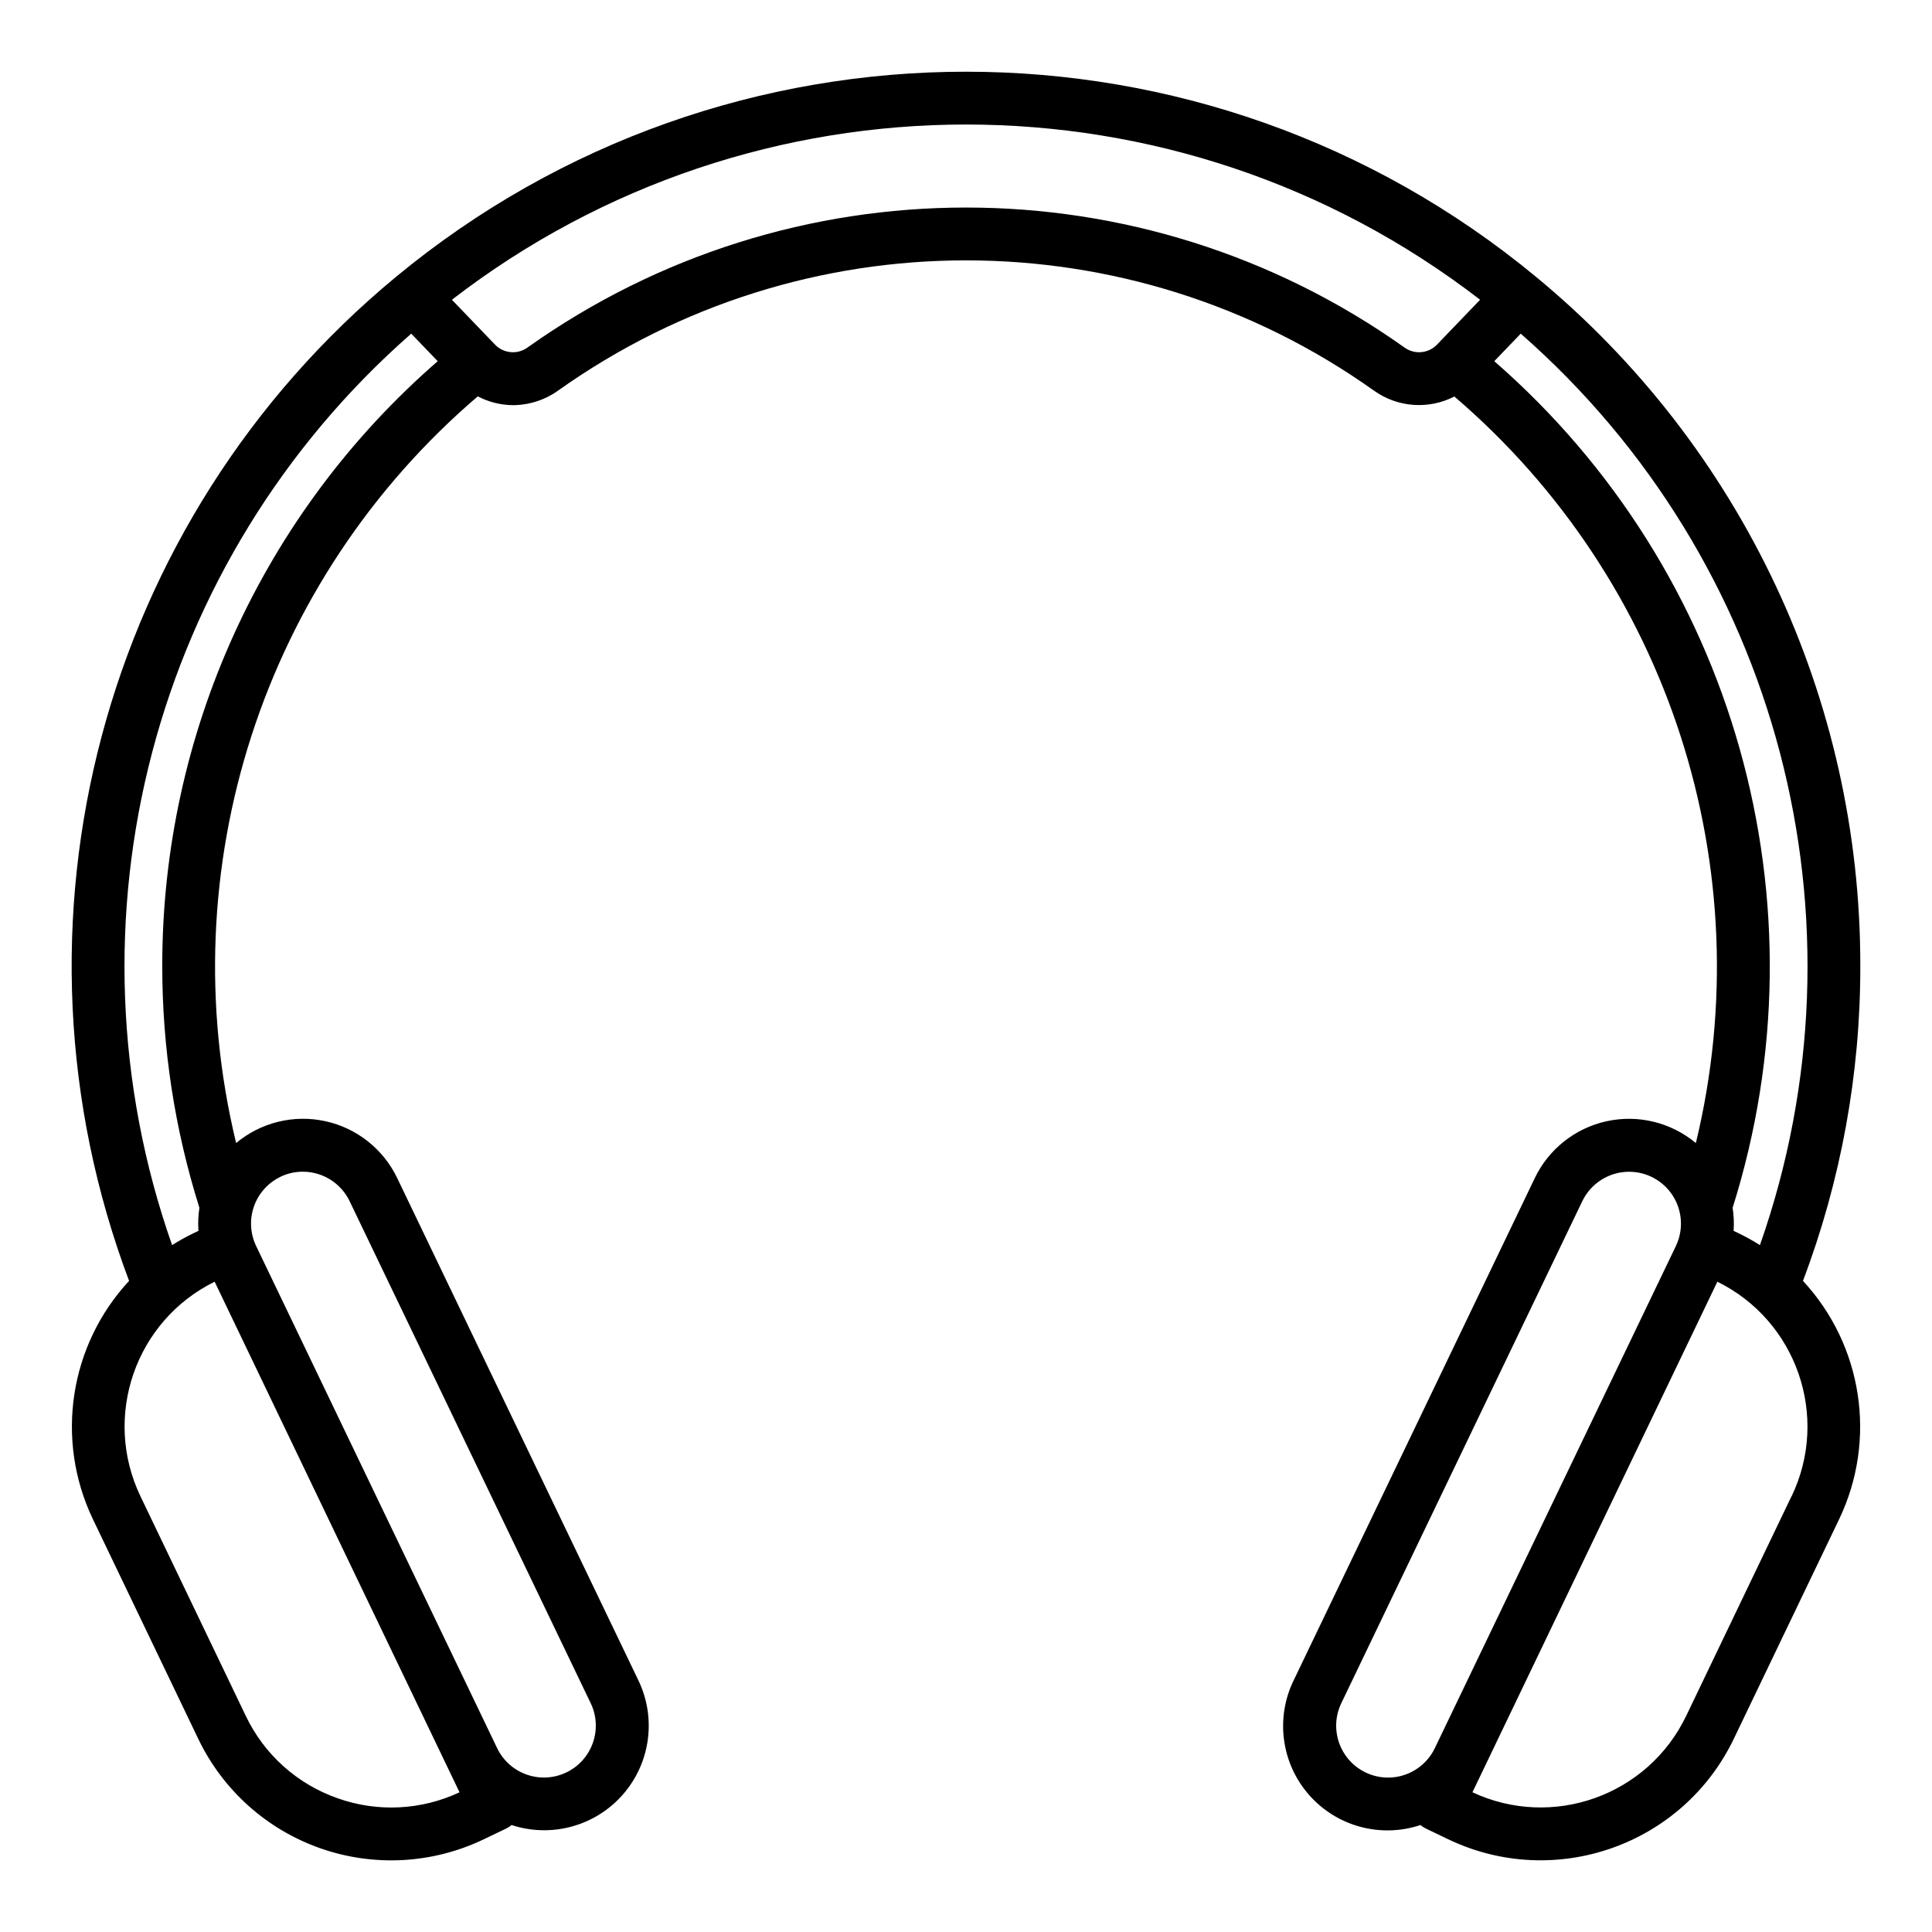
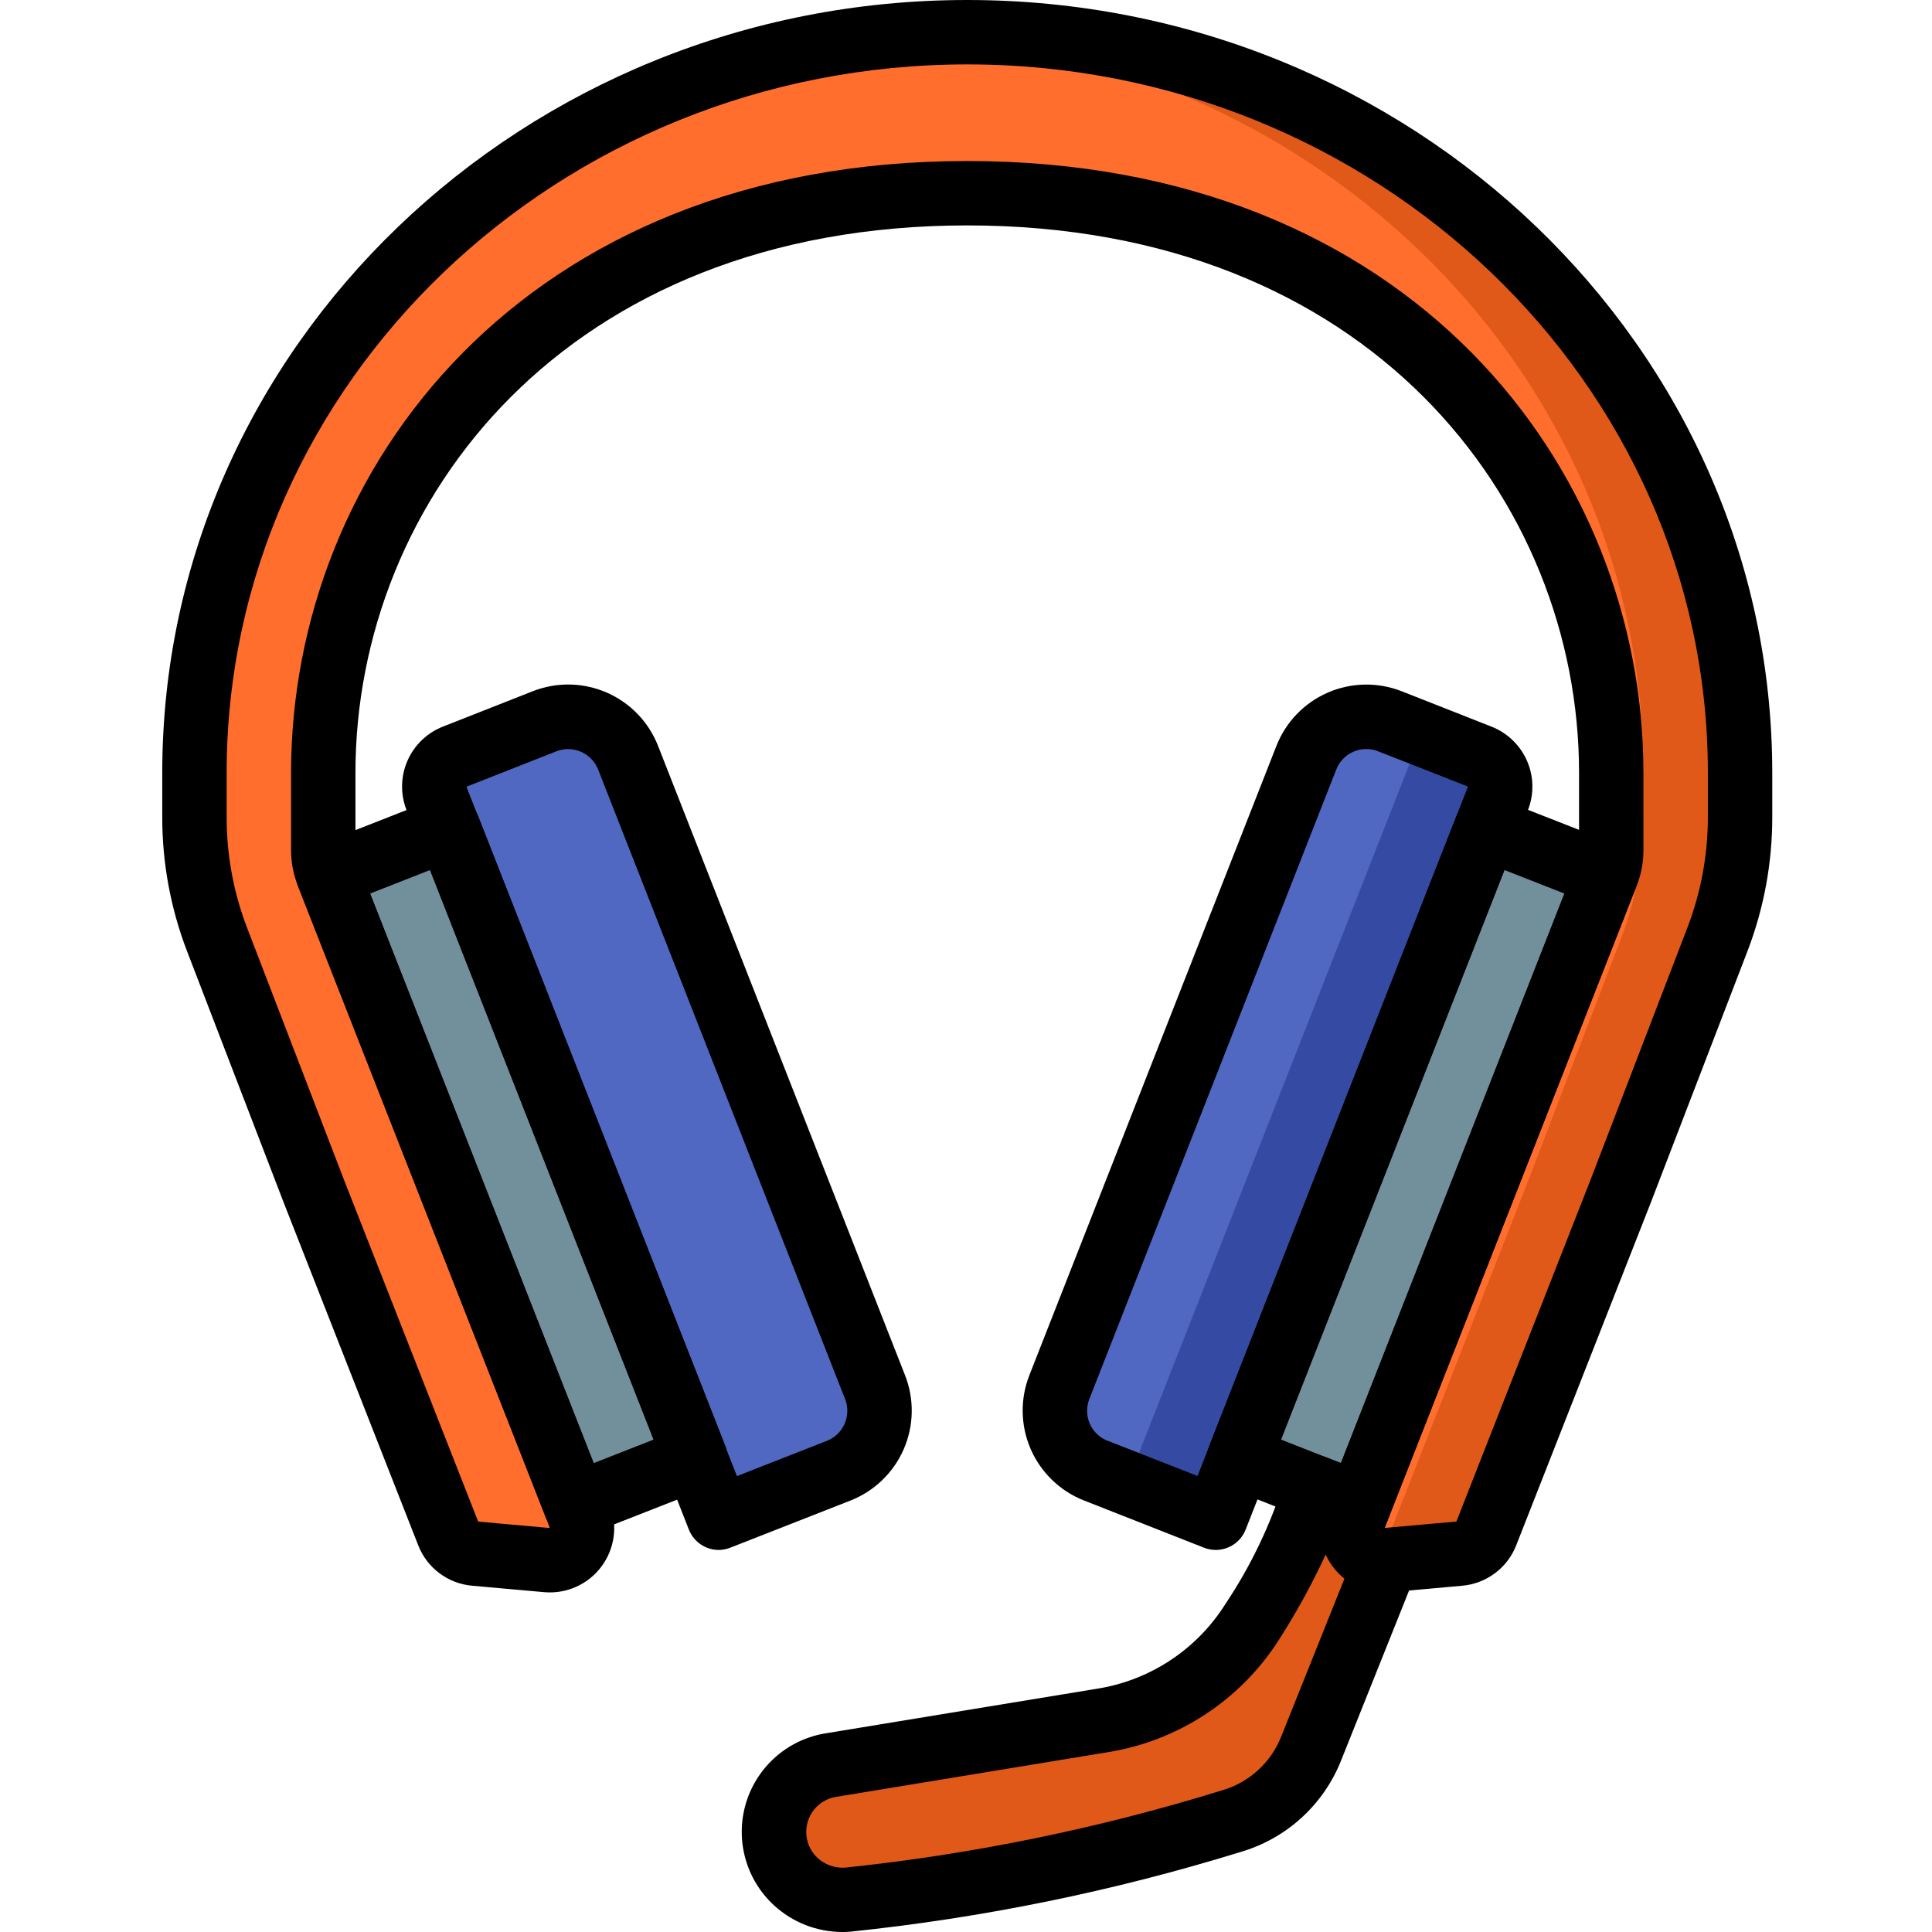
- <svg xmlns="http://www.w3.org/2000/svg" id="Layer_2" height="512" viewBox="0 0 128 128" width="512" data-name="Layer 2">
-   <path d="m123.25 64a59.076 59.076 0 0 0 -21.484-45.658 59.264 59.264 0 0 0 -75.53 0 59.223 59.223 0 0 0 -17.684 66.519 14.208 14.208 0 0 0 -2.4 15.784l6.978 14.547a14.172 14.172 0 0 0 18.935 6.659l1.476-.708a1.726 1.726 0 0 0 .352-.231 6.925 6.925 0 0 0 8.4-9.587l-15.971-33.262a6.918 6.918 0 0 0 -10.678-2.334 49.707 49.707 0 0 1 16.011-49.47 5.081 5.081 0 0 0 2.316.584 5.19 5.19 0 0 0 3.015-.973 46.641 46.641 0 0 1 54.029 0 5.125 5.125 0 0 0 5.34.4 49.706 49.706 0 0 1 16 49.461 6.918 6.918 0 0 0 -10.678 2.334l-15.967 33.26a6.912 6.912 0 0 0 8.4 9.588 1.765 1.765 0 0 0 .352.23l1.476.709a14.194 14.194 0 0 0 18.935-6.66l6.978-14.547a14.208 14.208 0 0 0 -2.4-15.784 58.687 58.687 0 0 0 3.799-20.861zm-100.875 55.142a10.625 10.625 0 0 1 -6.093-5.463l-6.977-14.548a10.7 10.7 0 0 1 4.915-14.215l16.225 33.828a10.621 10.621 0 0 1 -8.07.398zm-3.8-41.175a3.408 3.408 0 0 1 1.482-.339 3.445 3.445 0 0 1 3.105 1.95l15.973 33.262a3.438 3.438 0 1 1 -6.2 2.975l-15.935-33.2-.029-.062a3.435 3.435 0 0 1 1.611-4.586zm-7.825-13.967a53.2 53.2 0 0 0 2.461 16.018 6.882 6.882 0 0 0 -.064 1.53l-.339.162a14.268 14.268 0 0 0 -1.406.782 55.73 55.73 0 0 1 15.843-60.386l1.755 1.824a53.033 53.033 0 0 0 -18.25 40.07zm82.294-40.981a50.139 50.139 0 0 0 -58.088 0 1.646 1.646 0 0 1 -2.154-.182l-2.862-2.978a55.769 55.769 0 0 1 68.12 0l-2.86 2.977a1.646 1.646 0 0 1 -2.156.183zm5.956.911 1.753-1.824a55.73 55.73 0 0 1 15.847 60.386 14.268 14.268 0 0 0 -1.406-.782l-.339-.163a6.873 6.873 0 0 0 -.064-1.529 53.179 53.179 0 0 0 -15.791-56.088zm-8.526 93.5a3.441 3.441 0 0 1 -1.611-4.586l15.968-33.262a3.445 3.445 0 0 1 3.105-1.95 3.437 3.437 0 0 1 3.093 4.925l-.029.062-15.939 33.2a3.436 3.436 0 0 1 -4.587 1.611zm28.219-18.3-6.977 14.548a10.691 10.691 0 0 1 -14.163 5.065l16.227-33.827a10.7 10.7 0 0 1 4.92 14.215z" />
+ <svg xmlns="http://www.w3.org/2000/svg" height="512pt" viewBox="-43 0 512 512" width="512pt">
+   <path d="m353.961 211.543-74.75 190.633-31.828-12.457c-1.215-.422-2.34-1.059-3.328-1.879-6.641-4.387-9.281-12.84-6.316-20.223l65.449-166.828c3.488-8.766 13.398-13.074 22.188-9.641l3.16 1.277 20.648 8.109c2.102.812 3.793 2.434 4.691 4.504.898 2.066.93 4.41.086 6.504zm0 0" fill="#354aa3" />
+   <path d="m330.754 201.898-74.84 190.637-11.859-4.695c-6.641-4.387-9.281-12.84-6.316-20.223l65.449-166.828c3.488-8.766 13.398-13.074 22.188-9.641l3.16 1.277c2.609 2.402 3.492 6.16 2.219 9.473zm0 0" fill="#5068c1" />
+   <path d="m317.191 398.789-31.777-12.469 65.461-166.816 31.773 12.469zm0 0" fill="#728f9c" />
+   <path d="m77.496 200.484 23.832-9.352c8.773-3.441 18.676.879 22.121 9.652l65.457 166.816c3.445 8.777-.879 18.68-9.652 22.121l-31.773 12.469-74.812-190.645c-1.719-4.391.441-9.34 4.828-11.062zm0 0" fill="#5068c1" />
+   <path d="m44.016 231.98 31.773-12.469 65.457 166.816-31.773 12.469zm0 0" fill="#728f9c" />
+   <path d="m213.332 8.535c-110.934 0-204.797 85.332-204.797 196.266v11.809c-.004 11.086 2.035 22.078 6.016 32.426l25.641 66.699 35.586 90.621c1.168 3.012 3.949 5.098 7.168 5.379l19.012 1.707c2.945.266 5.816-1.008 7.594-3.375 1.777-2.363 2.203-5.477 1.125-8.23l-1.191-3.074-65.641-167.254c-.777-1.984-1.176-4.098-1.176-6.227v-20.48c0-76.801 59.73-153.602 170.664-153.602 110.934 0 170.668 76.801 170.668 153.602v20.48c0 2.129-.398 4.242-1.176 6.227l-65.641 167.254-1.195 3.074c-1.074 2.754-.648 5.867 1.125 8.23 1.777 2.367 4.652 3.641 7.598 3.375l19.012-1.707c3.219-.281 5.996-2.367 7.168-5.379l35.586-90.621 25.684-66.699c3.965-10.348 5.988-21.34 5.973-32.426v-11.809c0-110.934-93.867-196.266-204.801-196.266zm0 0" fill="#ff6e2c" />
+   <path d="m418.133 204.801v11.773c.004 11.094-2.051 22.086-6.059 32.43l-25.598 66.73-35.586 90.621c-1.172 3.012-3.949 5.098-7.168 5.379l-19.031 1.707c-2.176.223-4.352-.422-6.059-1.793 3.004-.453 5.539-2.469 6.656-5.293l35.586-90.621 25.602-66.73c4.008-10.344 6.062-21.336 6.059-32.43v-11.773c0-106.668-86.699-189.613-192-195.84 4.18-.258 8.531-.426 12.797-.426 110.934 0 204.801 85.332 204.801 196.266zm0 0" fill="#e15919" />
+   <path d="m315.988 401.836 1.188-3.047-11.469-4.508c-3.867 12.547-9.52 24.465-16.785 35.398-8.918 14.176-23.551 23.781-40.105 26.324l-71.434 11.742c-9.578 1.488-16.246 10.301-15.082 19.922 1.168 9.621 9.754 16.582 19.406 15.738 34.461-3.641 68.484-10.613 101.602-20.82 9.668-2.816 17.496-9.934 21.211-19.293l19.953-49.871c-2.902.18-5.691-1.133-7.406-3.477-1.719-2.344-2.121-5.398-1.078-8.109zm0 0" fill="#e15919" />
+   <path d="m279.176 410.754c-1.062-.004-2.117-.207-3.105-.598l-31.777-12.504c-6.328-2.473-11.41-7.363-14.133-13.586-2.719-6.223-2.855-13.273-.375-19.598l65.469-166.777c2.473-6.324 7.363-11.41 13.586-14.129 6.227-2.723 13.273-2.855 19.602-.379l23.824 9.387c4.215 1.656 7.598 4.914 9.41 9.066 1.809 4.148 1.895 8.848.238 13.062l-74.793 190.633c-1.281 3.27-4.434 5.422-7.945 5.422zm-28.645-28.945 23.824 9.344 71.68-182.707-23.816-9.344c-2.109-.84-4.465-.801-6.547.105-2.082.902-3.719 2.602-4.547 4.715l-65.434 166.816c-.836 2.113-.797 4.473.113 6.555.906 2.082 2.609 3.715 4.727 4.539zm0 0" />
+   <path d="m317.184 407.332c-1.062-.008-2.113-.207-3.105-.59l-31.777-12.504c-2.113-.824-3.812-2.461-4.715-4.543-.906-2.082-.945-4.438-.109-6.547l65.461-166.82c1.719-4.383 6.664-6.543 11.051-4.828l31.777 12.465c2.109.832 3.801 2.465 4.703 4.539.902 2.074.945 4.426.117 6.531l-65.465 166.887c-1.285 3.262-4.43 5.406-7.938 5.41zm-20.703-25.832 15.883 6.238 59.223-150.938-15.883-6.23zm0 0" />
+   <path d="m147.488 410.754c-3.508 0-6.66-2.152-7.941-5.422l-74.812-190.652c-1.656-4.211-1.57-8.91.242-13.062 1.809-4.148 5.195-7.41 9.41-9.062l23.832-9.387c6.324-2.477 13.371-2.34 19.594.379 6.223 2.723 11.109 7.805 13.582 14.129l65.461 166.809c2.48 6.324 2.344 13.375-.375 19.598-2.723 6.227-7.805 11.113-14.133 13.59l-31.777 12.465c-.98.395-2.023.602-3.082.617zm-39.918-212.25c-1.066 0-2.121.199-3.113.598l-23.844 9.387 71.68 182.695 23.828-9.344c2.113-.824 3.812-2.461 4.719-4.543s.945-4.438.109-6.551l-65.434-166.801c-1.281-3.266-4.434-5.418-7.945-5.418zm0 0" />
+   <path d="m109.484 407.332c-3.508-.004-6.656-2.148-7.938-5.41l-65.469-166.828c-.828-2.105-.785-4.453.121-6.527.902-2.078 2.594-3.711 4.699-4.539l31.781-12.469c2.109-.836 4.469-.797 6.551.109s3.715 2.605 4.543 4.719l65.457 166.82c.836 2.109.801 4.465-.105 6.547-.906 2.082-2.602 3.719-4.715 4.547l-31.777 12.465c-1.008.383-2.074.574-3.148.566zm-54.402-170.531 59.266 150.938 15.879-6.238-59.262-150.93zm0 0" />
+   <path d="m323.918 422.008c-5.633-.008-10.898-2.797-14.074-7.449-3.172-4.656-3.848-10.574-1.801-15.82l1.188-3.066 65.648-167.25c.391-1.004.59-2.066.586-3.141v-20.48c0-72.09-55.688-145.066-162.133-145.066-106.445 0-162.133 72.977-162.133 145.066v20.48c0 1.066.199 2.125.59 3.121l66.824 170.344c2.145 5.508 1.289 11.73-2.262 16.453-3.551 4.723-9.293 7.273-15.18 6.738l-19.012-1.703c-6.426-.543-11.98-4.695-14.32-10.703l-35.594-90.676-25.668-66.754c-4.352-11.328-6.582-23.359-6.578-35.492v-11.809c0-112.93 95.703-204.801 213.332-204.801 117.633 0 213.336 91.871 213.336 204.801v11.809c.004 12.133-2.227 24.164-6.582 35.492l-25.641 66.695-35.609 90.676c-2.352 6.059-7.953 10.238-14.43 10.77l-18.93 1.707c-.52.031-1.039.059-1.559.059zm-110.586-404.941c-108.219 0-196.266 84.215-196.266 187.734v11.809c-.008 10.043 1.844 20 5.453 29.371l25.645 66.688 35.555 90.566 18.996 1.707-1.184-3.09-65.621-167.184c-1.18-2.992-1.781-6.176-1.777-9.387v-20.48c0-80.574 61.551-162.133 179.199-162.133 117.648 0 179.203 81.559 179.203 162.133v20.48c.004 3.211-.598 6.395-1.77 9.387l-66.824 170.254 19.023-1.703 35.566-90.617 25.598-66.637c3.617-9.363 5.469-19.316 5.473-29.355v-11.809c0-103.52-88.047-187.734-196.27-187.734zm0 0" />
+   <path d="m180.266 512c-6.738.004-13.23-2.531-18.184-7.102-7.473-6.898-10.328-17.469-7.348-27.195 2.984-9.723 11.277-16.875 21.332-18.395l71.348-11.727c14.148-2.148 26.66-10.34 34.289-22.441 6.812-10.176 12.113-21.285 15.742-32.984.613-2.363 2.207-4.352 4.383-5.465 2.172-1.109 4.719-1.234 6.992-.344l11.469 4.496c2.113.824 3.809 2.457 4.715 4.535s.949 4.434.117 6.543l-1.188 3.043v.043c2.902-.164 5.688 1.16 7.395 3.512 1.707 2.355 2.098 5.414 1.035 8.121l-19.941 49.859c-4.672 11.816-14.555 20.801-26.762 24.328-33.66 10.387-68.262 17.449-103.305 21.086-.699.086-1.391.086-2.09.086zm128.094-100.113c-3.562 7.711-7.641 15.172-12.211 22.332-10.242 16.285-27.059 27.312-46.078 30.215l-71.324 11.727c-4.668.656-8.125 4.672-8.078 9.387 0 2.598 1.09 5.074 3.004 6.828 1.988 1.836 4.652 2.762 7.355 2.559 33.867-3.555 67.305-10.414 99.84-20.48 7.156-2.066 12.949-7.344 15.676-14.277l16.742-41.812c-2.129-1.711-3.824-3.895-4.949-6.383zm0 0" />
</svg>
